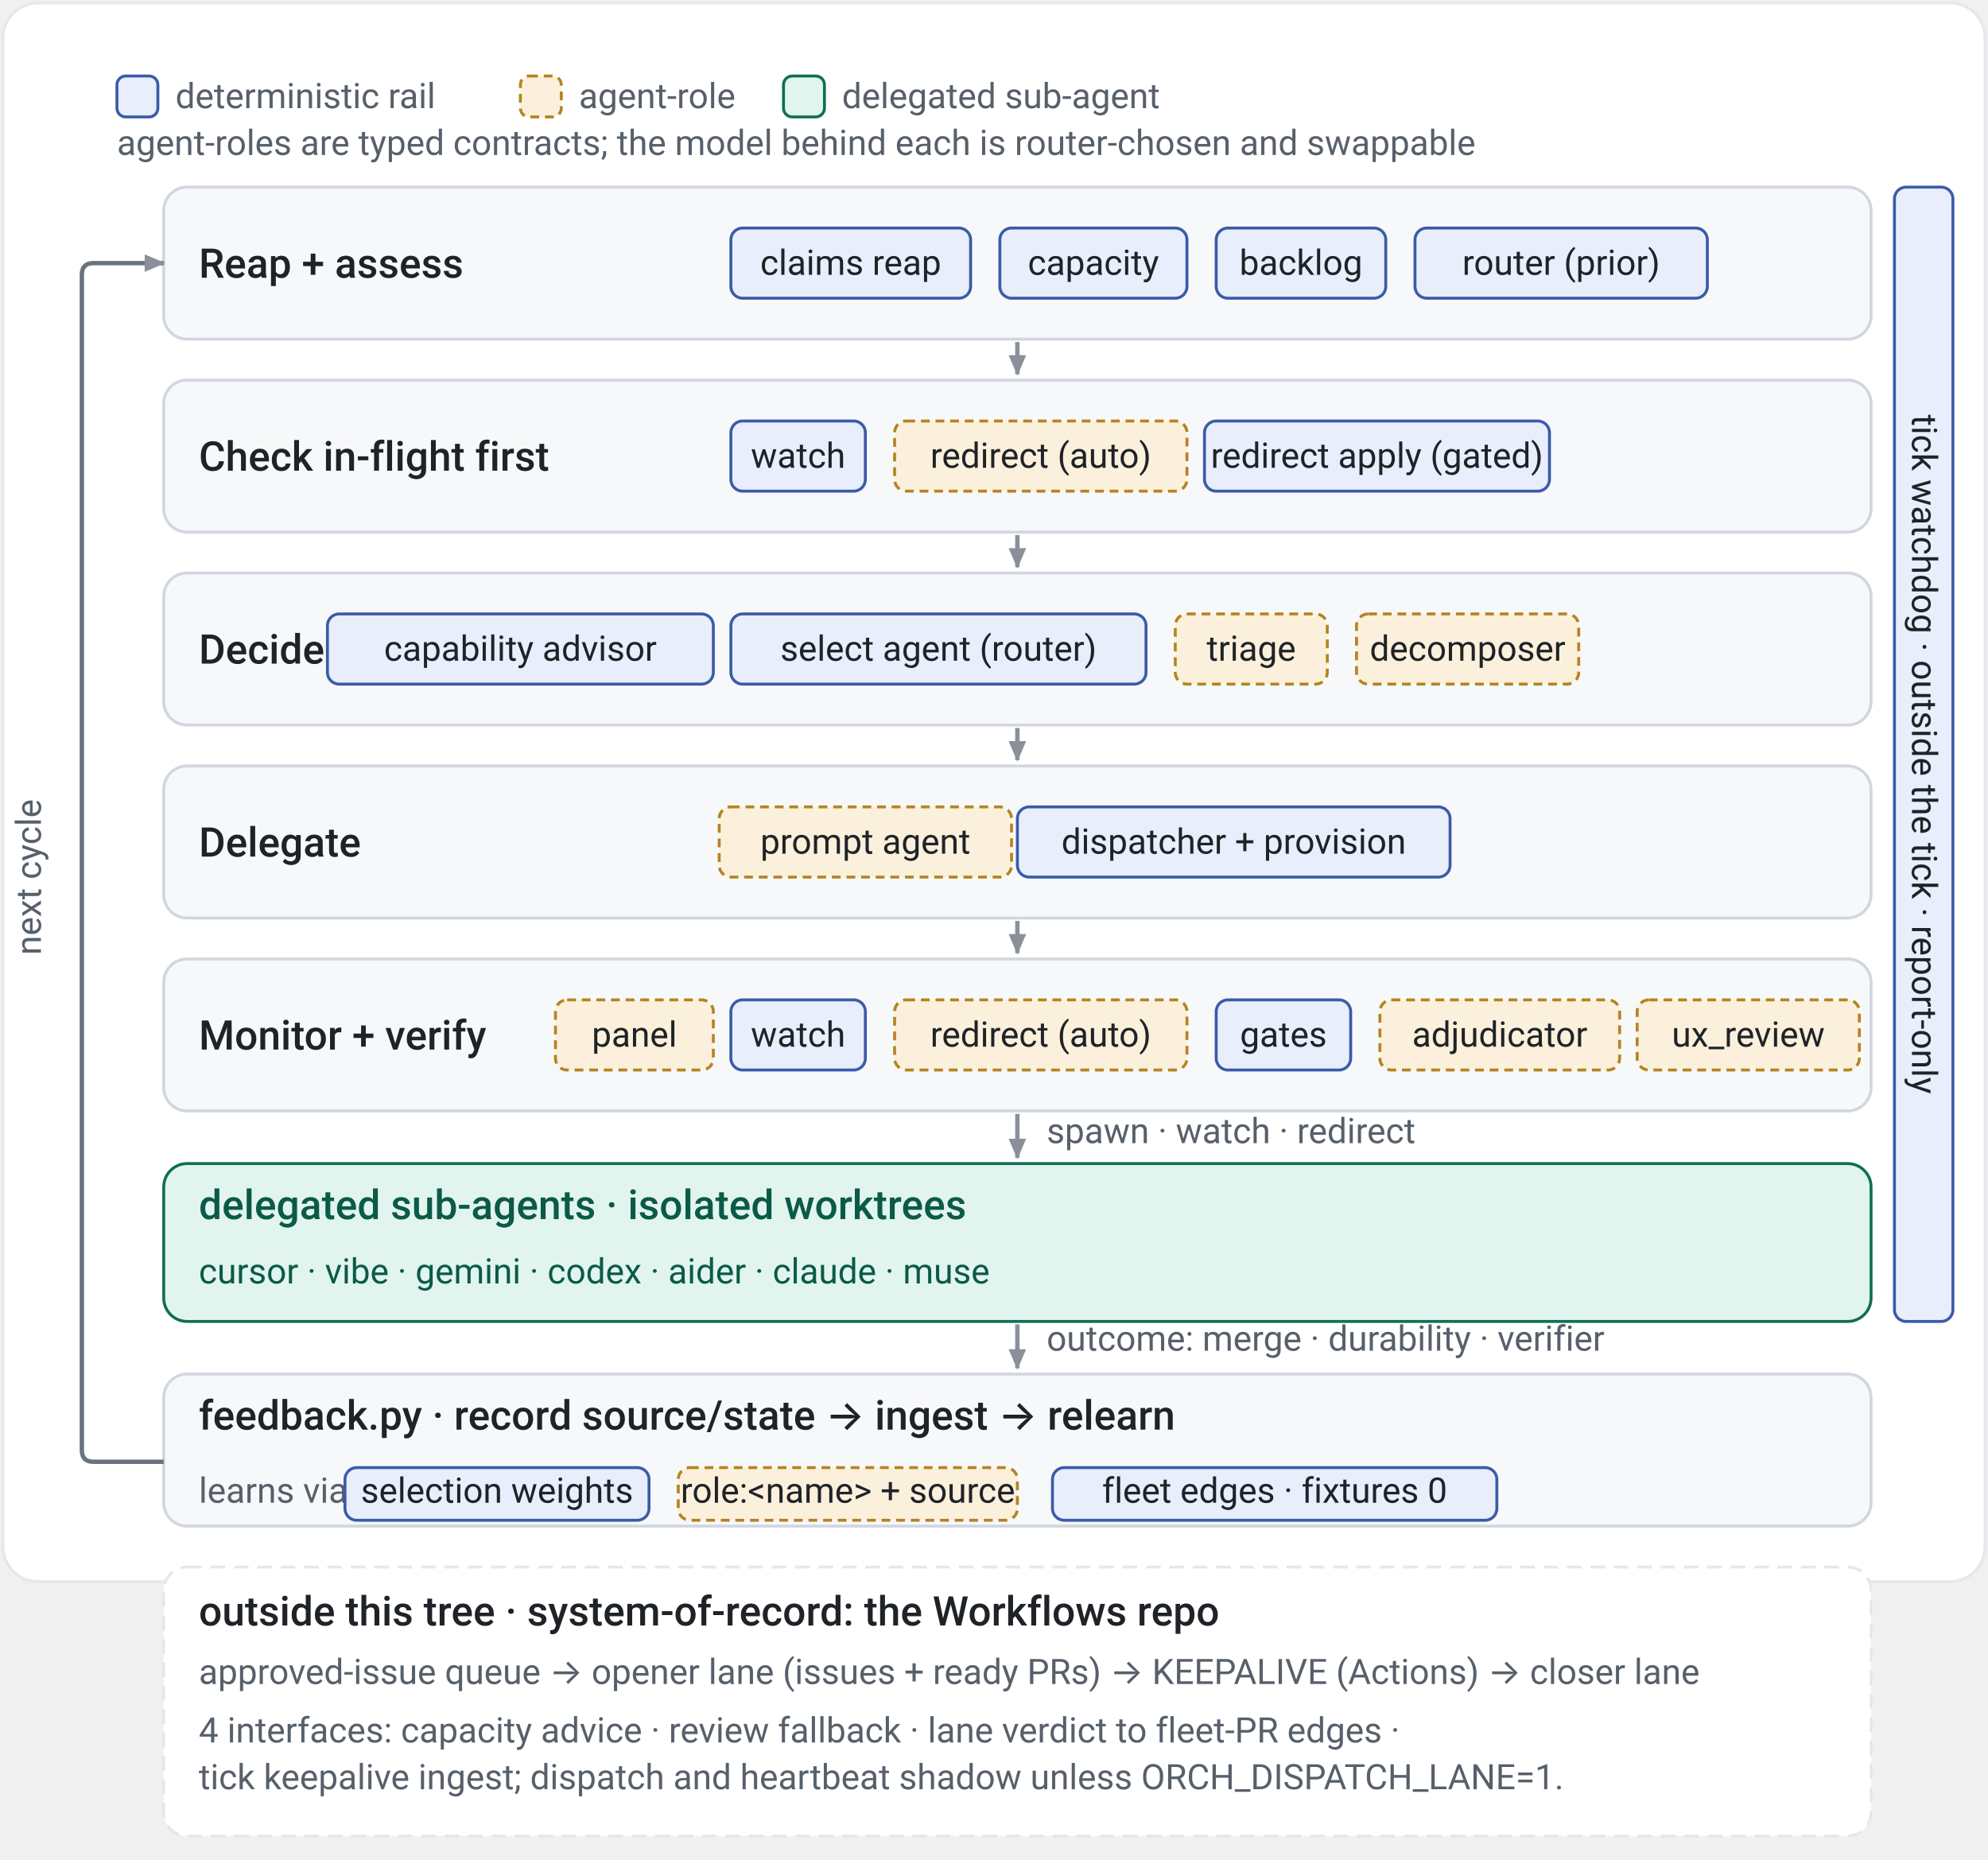
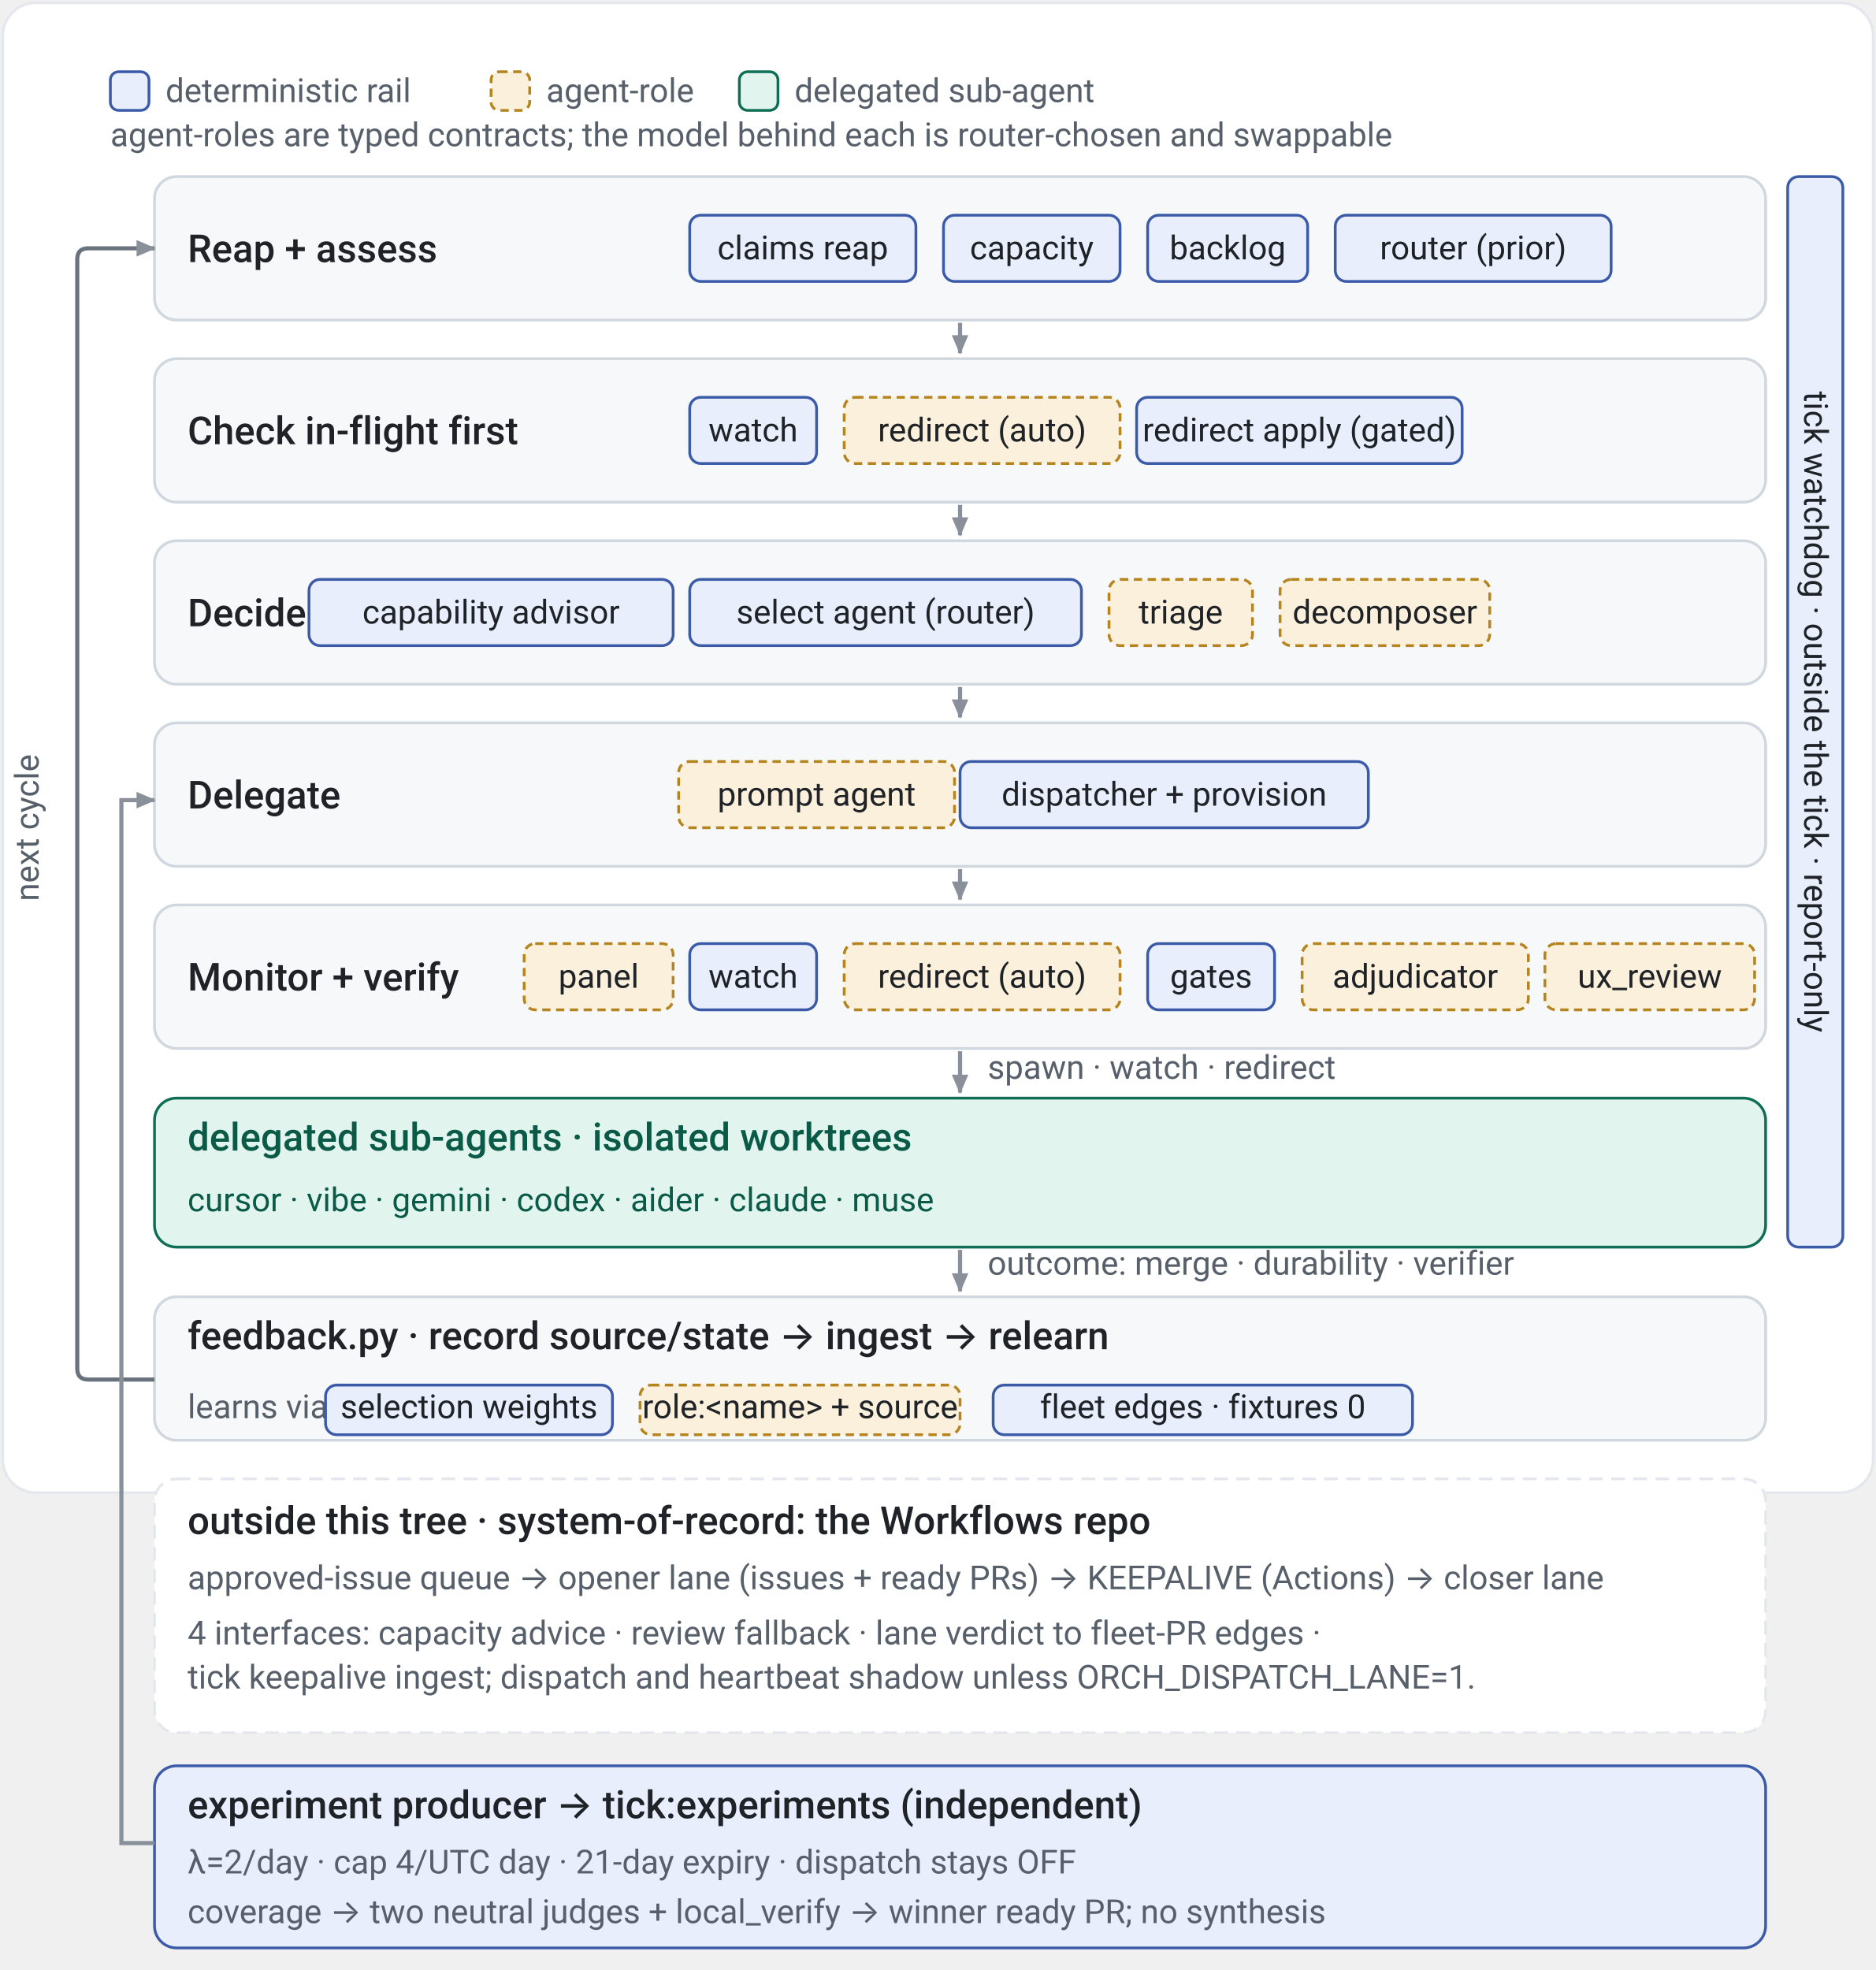
- <svg xmlns="http://www.w3.org/2000/svg" width="680" viewBox="0 0 680 636" role="img">
+ <svg xmlns="http://www.w3.org/2000/svg" width="680" viewBox="0 0 680 714" role="img">
  <style>
  .bg{fill:#ffffff;stroke:#e4e8ee;}
  .t,.th,.subhead{font:500 14px ui-sans-serif,system-ui,-apple-system,"Segoe UI",Roboto,sans-serif;fill:#1f2328;}
  .subhead{fill:#0b5a47;}
  .ts{font:400 12px ui-sans-serif,system-ui,-apple-system,"Segoe UI",Roboto,sans-serif;fill:#57606a;}
  .ct{font:400 12px ui-sans-serif,system-ui,-apple-system,"Segoe UI",Roboto,sans-serif;fill:#1f2328;}
  .ctsub{font:400 12px ui-sans-serif,system-ui,-apple-system,"Segoe UI",Roboto,sans-serif;fill:#0b5a47;}
  .stage{fill:#f6f8fa;stroke:#d0d7de;}
  .rail{fill:#e8eefb;stroke:#3b5ba9;}
  .role{fill:#fbf0db;stroke:#b5841f;stroke-dasharray:3 2;}
  .sub{fill:#e1f5ee;stroke:#0f6e56;}
  .arrow{stroke:#8a9099;stroke-width:1.5;fill:none;}
  .return{stroke:#6a737d;stroke-width:1.5;fill:none;}
</style>
  <defs>
    <marker id="ah" markerWidth="9" markerHeight="9" refX="6.5" refY="3" orient="auto" markerUnits="userSpaceOnUse">
      <path d="M0,0 L7,3 L0,6 Z" fill="#8a9099" />
    </marker>
  </defs>
  <rect class="bg" x="1" y="1" width="678" height="540" rx="12" />
  <rect class="rail" x="40" y="26" width="14" height="14" rx="3" />
  <text class="ts" x="60" y="37">deterministic rail</text>
  <rect class="role" x="178" y="26" width="14" height="14" rx="3" />
  <text class="ts" x="198" y="37">agent-role</text>
  <rect class="sub" x="268" y="26" width="14" height="14" rx="3" />
  <text class="ts" x="288" y="37">delegated sub-agent</text>
  <text class="ts" x="40" y="53">agent-roles are typed contracts; the model behind each is router-chosen and swappable</text>
  <rect class="stage" x="56" y="64" width="584" height="52" rx="8" />
  <text class="th" x="68" y="95">Reap + assess</text>
  <rect class="rail" x="250" y="78" width="82" height="24" rx="4" />
  <text class="ct" x="291" y="94" text-anchor="middle">claims reap</text>
  <rect class="rail" x="342" y="78" width="64" height="24" rx="4" />
  <text class="ct" x="374" y="94" text-anchor="middle">capacity</text>
  <rect class="rail" x="416" y="78" width="58" height="24" rx="4" />
  <text class="ct" x="445" y="94" text-anchor="middle">backlog</text>
  <rect class="rail" x="484" y="78" width="100" height="24" rx="4" />
  <text class="ct" x="534" y="94" text-anchor="middle">router (prior)</text>
  <rect class="stage" x="56" y="130" width="584" height="52" rx="8" />
  <text class="th" x="68" y="161">Check in-flight first</text>
  <rect class="rail" x="250" y="144" width="46" height="24" rx="4" />
  <text class="ct" x="273" y="160" text-anchor="middle">watch</text>
  <rect class="role" x="306" y="144" width="100" height="24" rx="4" />
  <text class="ct" x="356" y="160" text-anchor="middle">redirect (auto)</text>
  <rect class="rail" x="412" y="144" width="118" height="24" rx="4" />
  <text class="ct" x="471" y="160" text-anchor="middle">redirect apply (gated)</text>
  <rect class="stage" x="56" y="196" width="584" height="52" rx="8" />
  <text class="th" x="68" y="227">Decide</text>
  <rect class="rail" x="112" y="210" width="132" height="24" rx="4" />
  <text class="ct" x="178" y="226" text-anchor="middle">capability advisor</text>
  <rect class="rail" x="250" y="210" width="142" height="24" rx="4" />
  <text class="ct" x="321" y="226" text-anchor="middle">select agent (router)</text>
  <rect class="role" x="402" y="210" width="52" height="24" rx="4" />
  <text class="ct" x="428" y="226" text-anchor="middle">triage</text>
  <rect class="role" x="464" y="210" width="76" height="24" rx="4" />
  <text class="ct" x="502" y="226" text-anchor="middle">decomposer</text>
  <rect class="stage" x="56" y="262" width="584" height="52" rx="8" />
  <text class="th" x="68" y="293">Delegate</text>
  <rect class="role" x="246" y="276" width="100" height="24" rx="4" />
  <text class="ct" x="296" y="292" text-anchor="middle">prompt agent</text>
  <rect class="rail" x="348" y="276" width="148" height="24" rx="4" />
  <text class="ct" x="422" y="292" text-anchor="middle">dispatcher + provision</text>
  <rect class="stage" x="56" y="328" width="584" height="52" rx="8" />
  <text class="th" x="68" y="359">Monitor + verify</text>
  <rect class="rail" x="250" y="342" width="46" height="24" rx="4" />
  <text class="ct" x="273" y="358" text-anchor="middle">watch</text>
  <rect class="role" x="306" y="342" width="100" height="24" rx="4" />
  <text class="ct" x="356" y="358" text-anchor="middle">redirect (auto)</text>
  <rect class="rail" x="416" y="342" width="46" height="24" rx="4" />
  <text class="ct" x="439" y="358" text-anchor="middle">gates</text>
  <rect class="role" x="472" y="342" width="82" height="24" rx="4" />
  <text class="ct" x="513" y="358" text-anchor="middle">adjudicator</text>
  <rect class="role" x="560" y="342" width="76" height="24" rx="4" />
  <text class="ct" x="598" y="358" text-anchor="middle">ux_review</text>
  <g>
    <rect class="role" x="190" y="342" width="54" height="24" rx="4" />
    <text class="ct" x="217" y="358" text-anchor="middle">panel</text>
  </g>
  <line class="arrow" x1="348" y1="117" x2="348" y2="128" marker-end="url(#ah)" />
  <line class="arrow" x1="348" y1="183" x2="348" y2="194" marker-end="url(#ah)" />
  <line class="arrow" x1="348" y1="249" x2="348" y2="260" marker-end="url(#ah)" />
  <line class="arrow" x1="348" y1="315" x2="348" y2="326" marker-end="url(#ah)" />
  <line class="arrow" x1="348" y1="381" x2="348" y2="396" marker-end="url(#ah)" />
  <text class="ts" x="358" y="391">spawn · watch · redirect</text>
  <rect class="sub" x="56" y="398" width="584" height="54" rx="8" />
  <text class="subhead" x="68" y="417">delegated sub-agents · isolated worktrees</text>
  <text class="ctsub" x="68" y="439">cursor · vibe · gemini · codex · aider · claude · muse</text>
  <line class="arrow" x1="348" y1="453" x2="348" y2="468" marker-end="url(#ah)" />
  <text class="ts" x="358" y="462">outcome: merge · durability · verifier</text>
  <rect class="stage" x="56" y="470" width="584" height="52" rx="8" />
  <text class="th" x="68" y="489">feedback.py · record source/state → ingest → relearn</text>
  <text class="ts" x="68" y="514">learns via outcomes:</text>
  <rect class="rail" x="118" y="502" width="104" height="18" rx="4" />
  <text class="ct" x="170" y="514" text-anchor="middle">selection weights</text>
  <rect class="role" x="232" y="502" width="116" height="18" rx="4" />
  <text class="ct" x="290" y="514" text-anchor="middle">role:&lt;name&gt; + source</text>
  <rect class="rail" x="360" y="502" width="152" height="18" rx="4" />
  <text class="ct" x="436" y="514" text-anchor="middle">fleet edges · fixtures 0</text>
  <path class="return" d="M56,500 L32,500 Q28,500 28,496 L28,94 Q28,90 32,90 L56,90" marker-end="url(#ah)" />
  <text class="ts" x="14" y="300" text-anchor="middle" transform="rotate(-90 14 300)">next cycle</text>
  <rect class="rail" x="648" y="64" width="20" height="388" rx="4" />
  <text class="ct" x="654" y="258" text-anchor="middle" transform="rotate(90 654 258)">tick watchdog · outside the tick · report-only</text>
  <rect class="bg" x="56" y="536" width="584" height="92" rx="8" stroke-dasharray="5 3" />
  <text class="th" x="68" y="556">outside this tree · system-of-record: the Workflows repo</text>
  <text class="ts" x="68" y="576">approved-issue queue → opener lane (issues + ready PRs) → KEEPALIVE (Actions) → closer lane</text>
  <text class="ts" x="68" y="596">4 interfaces: capacity advice · review fallback · lane verdict to fleet-PR edges ·</text>
  <text class="ts" x="68" y="612">tick keepalive ingest; dispatch and heartbeat shadow unless ORCH_DISPATCH_LANE=1.</text>
+   <rect class="rail" x="56" y="640" width="584" height="66" rx="8" />
+   <text class="th" x="68" y="659">experiment producer → tick:experiments (independent)</text>
+   <text class="ts" x="68" y="679">λ=2/day · cap 4/UTC day · 21-day expiry · dispatch stays OFF</text>
+   <text class="ts" x="68" y="697">coverage → two neutral judges + local_verify → winner ready PR; no synthesis</text>
+   <path class="arrow" d="M56,668 L44,668 L44,290 L56,290" marker-end="url(#ah)" />
</svg>
